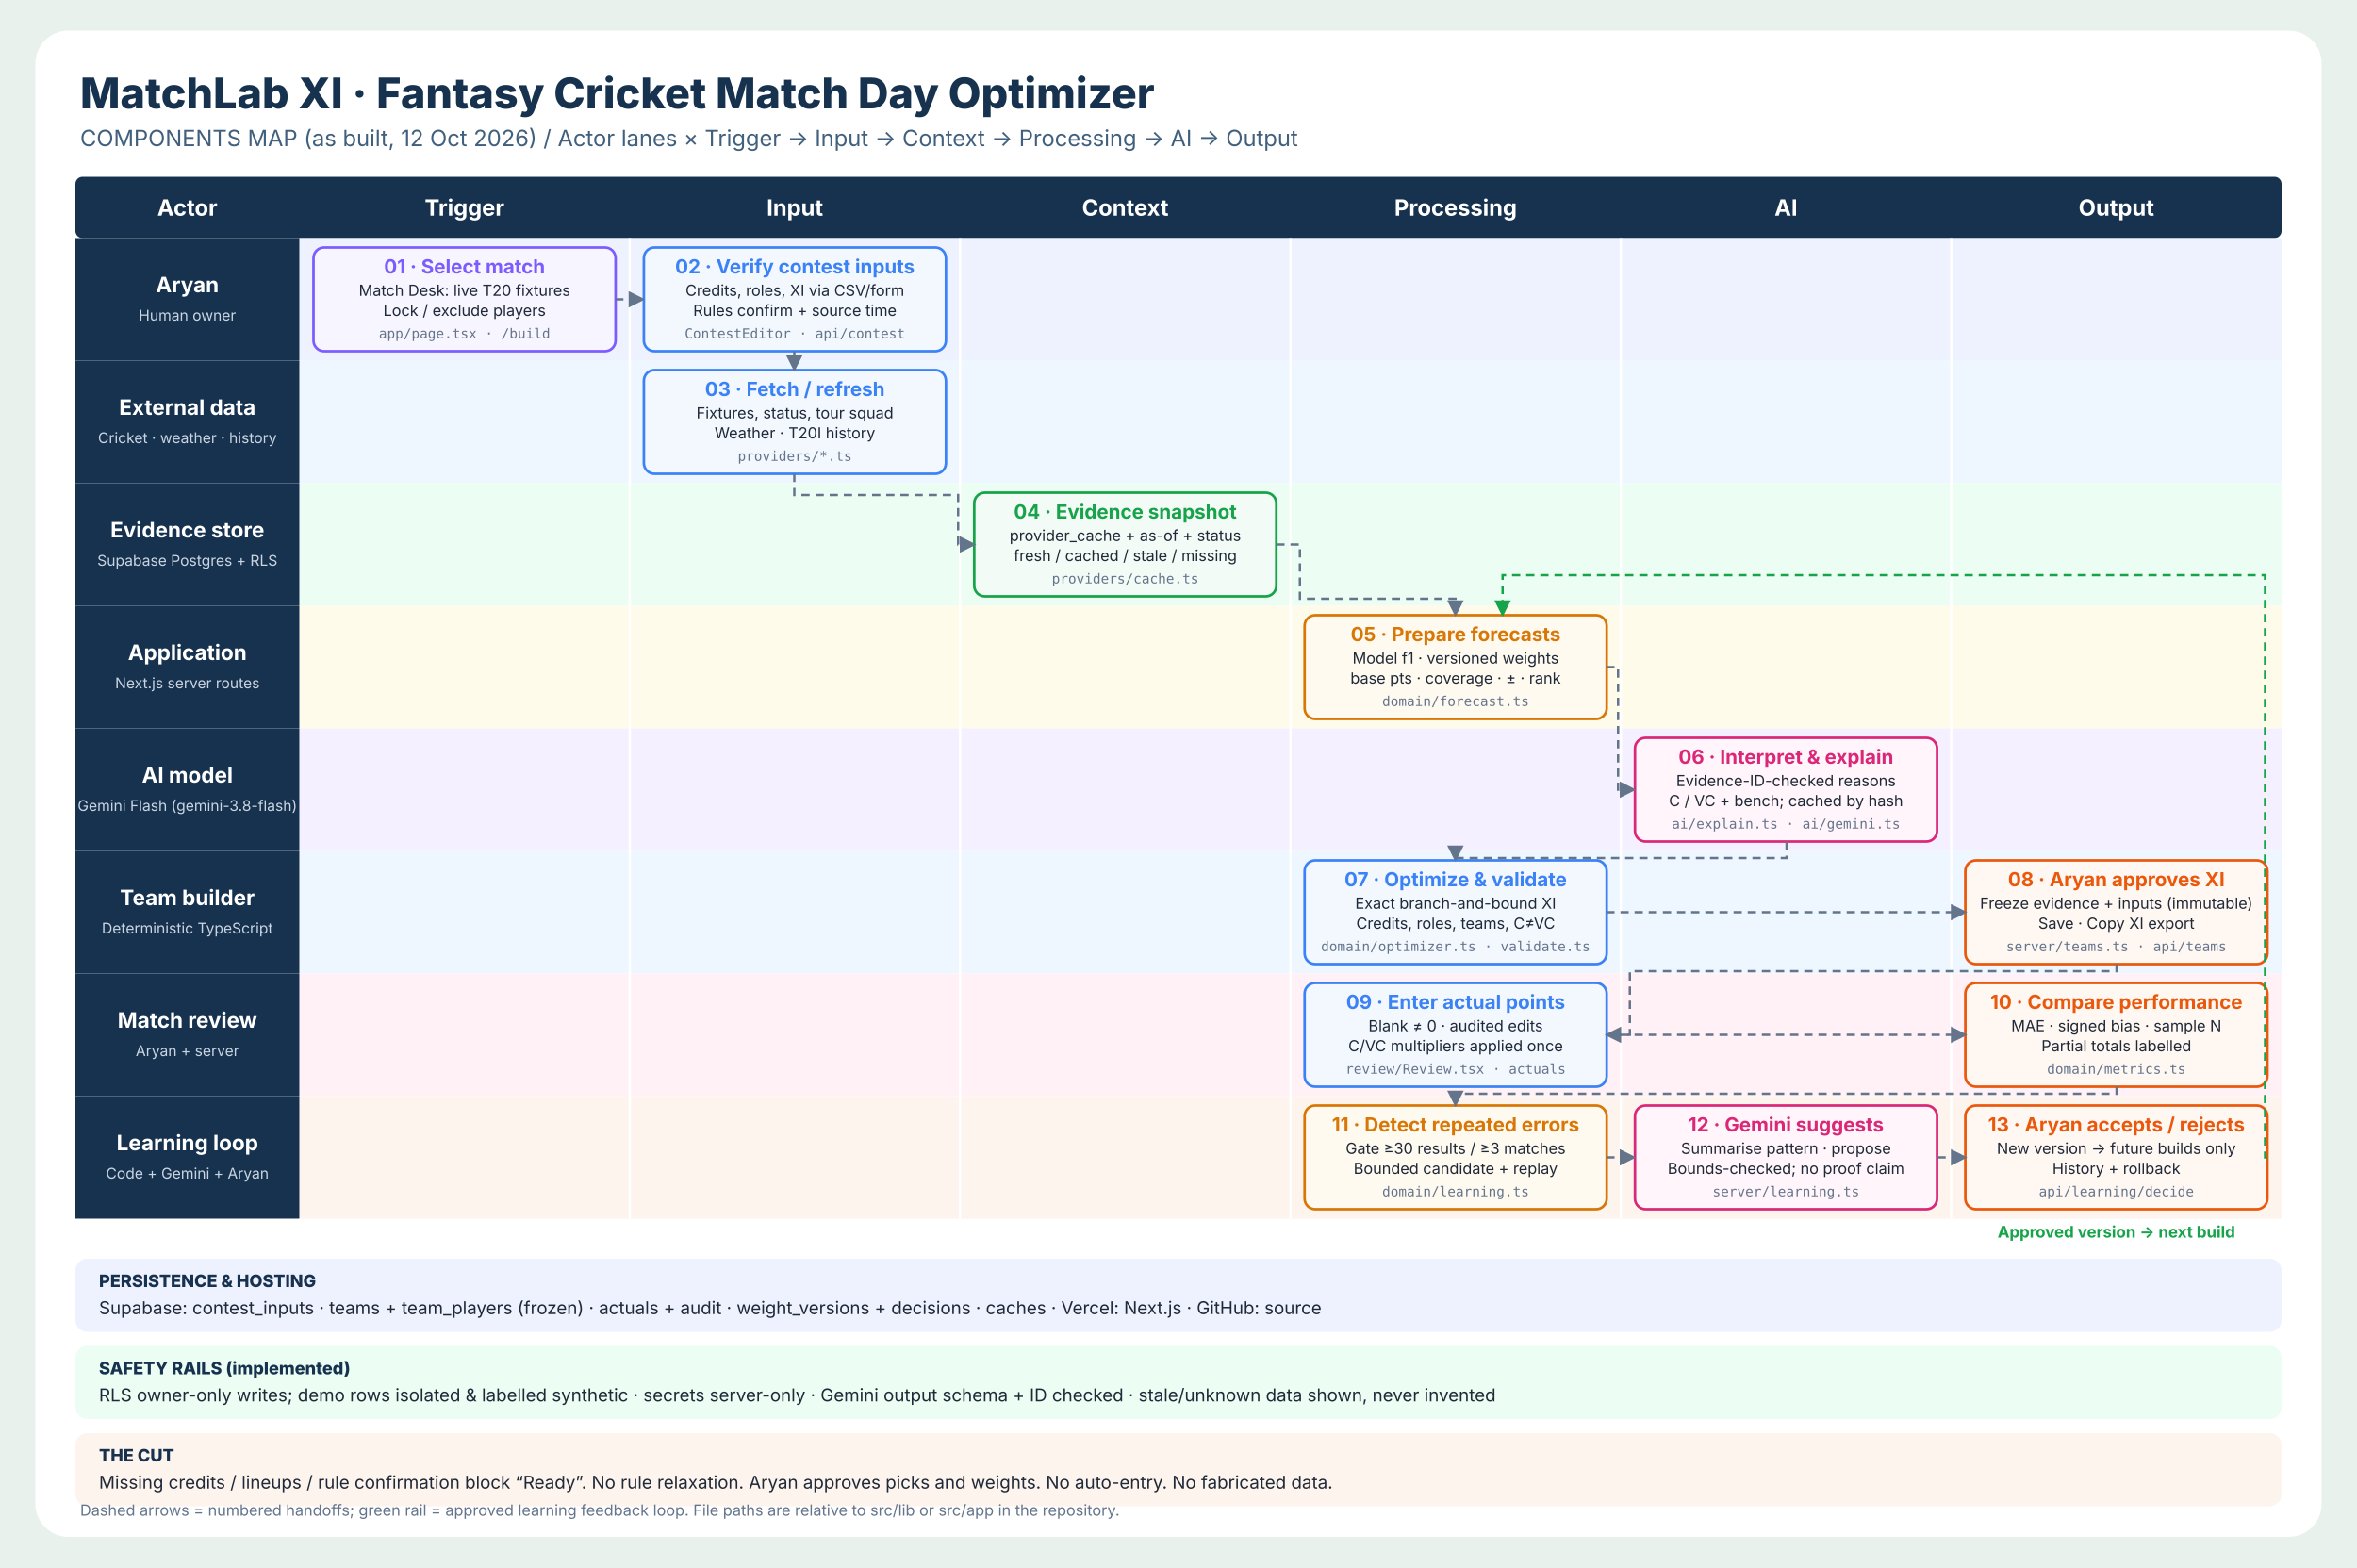
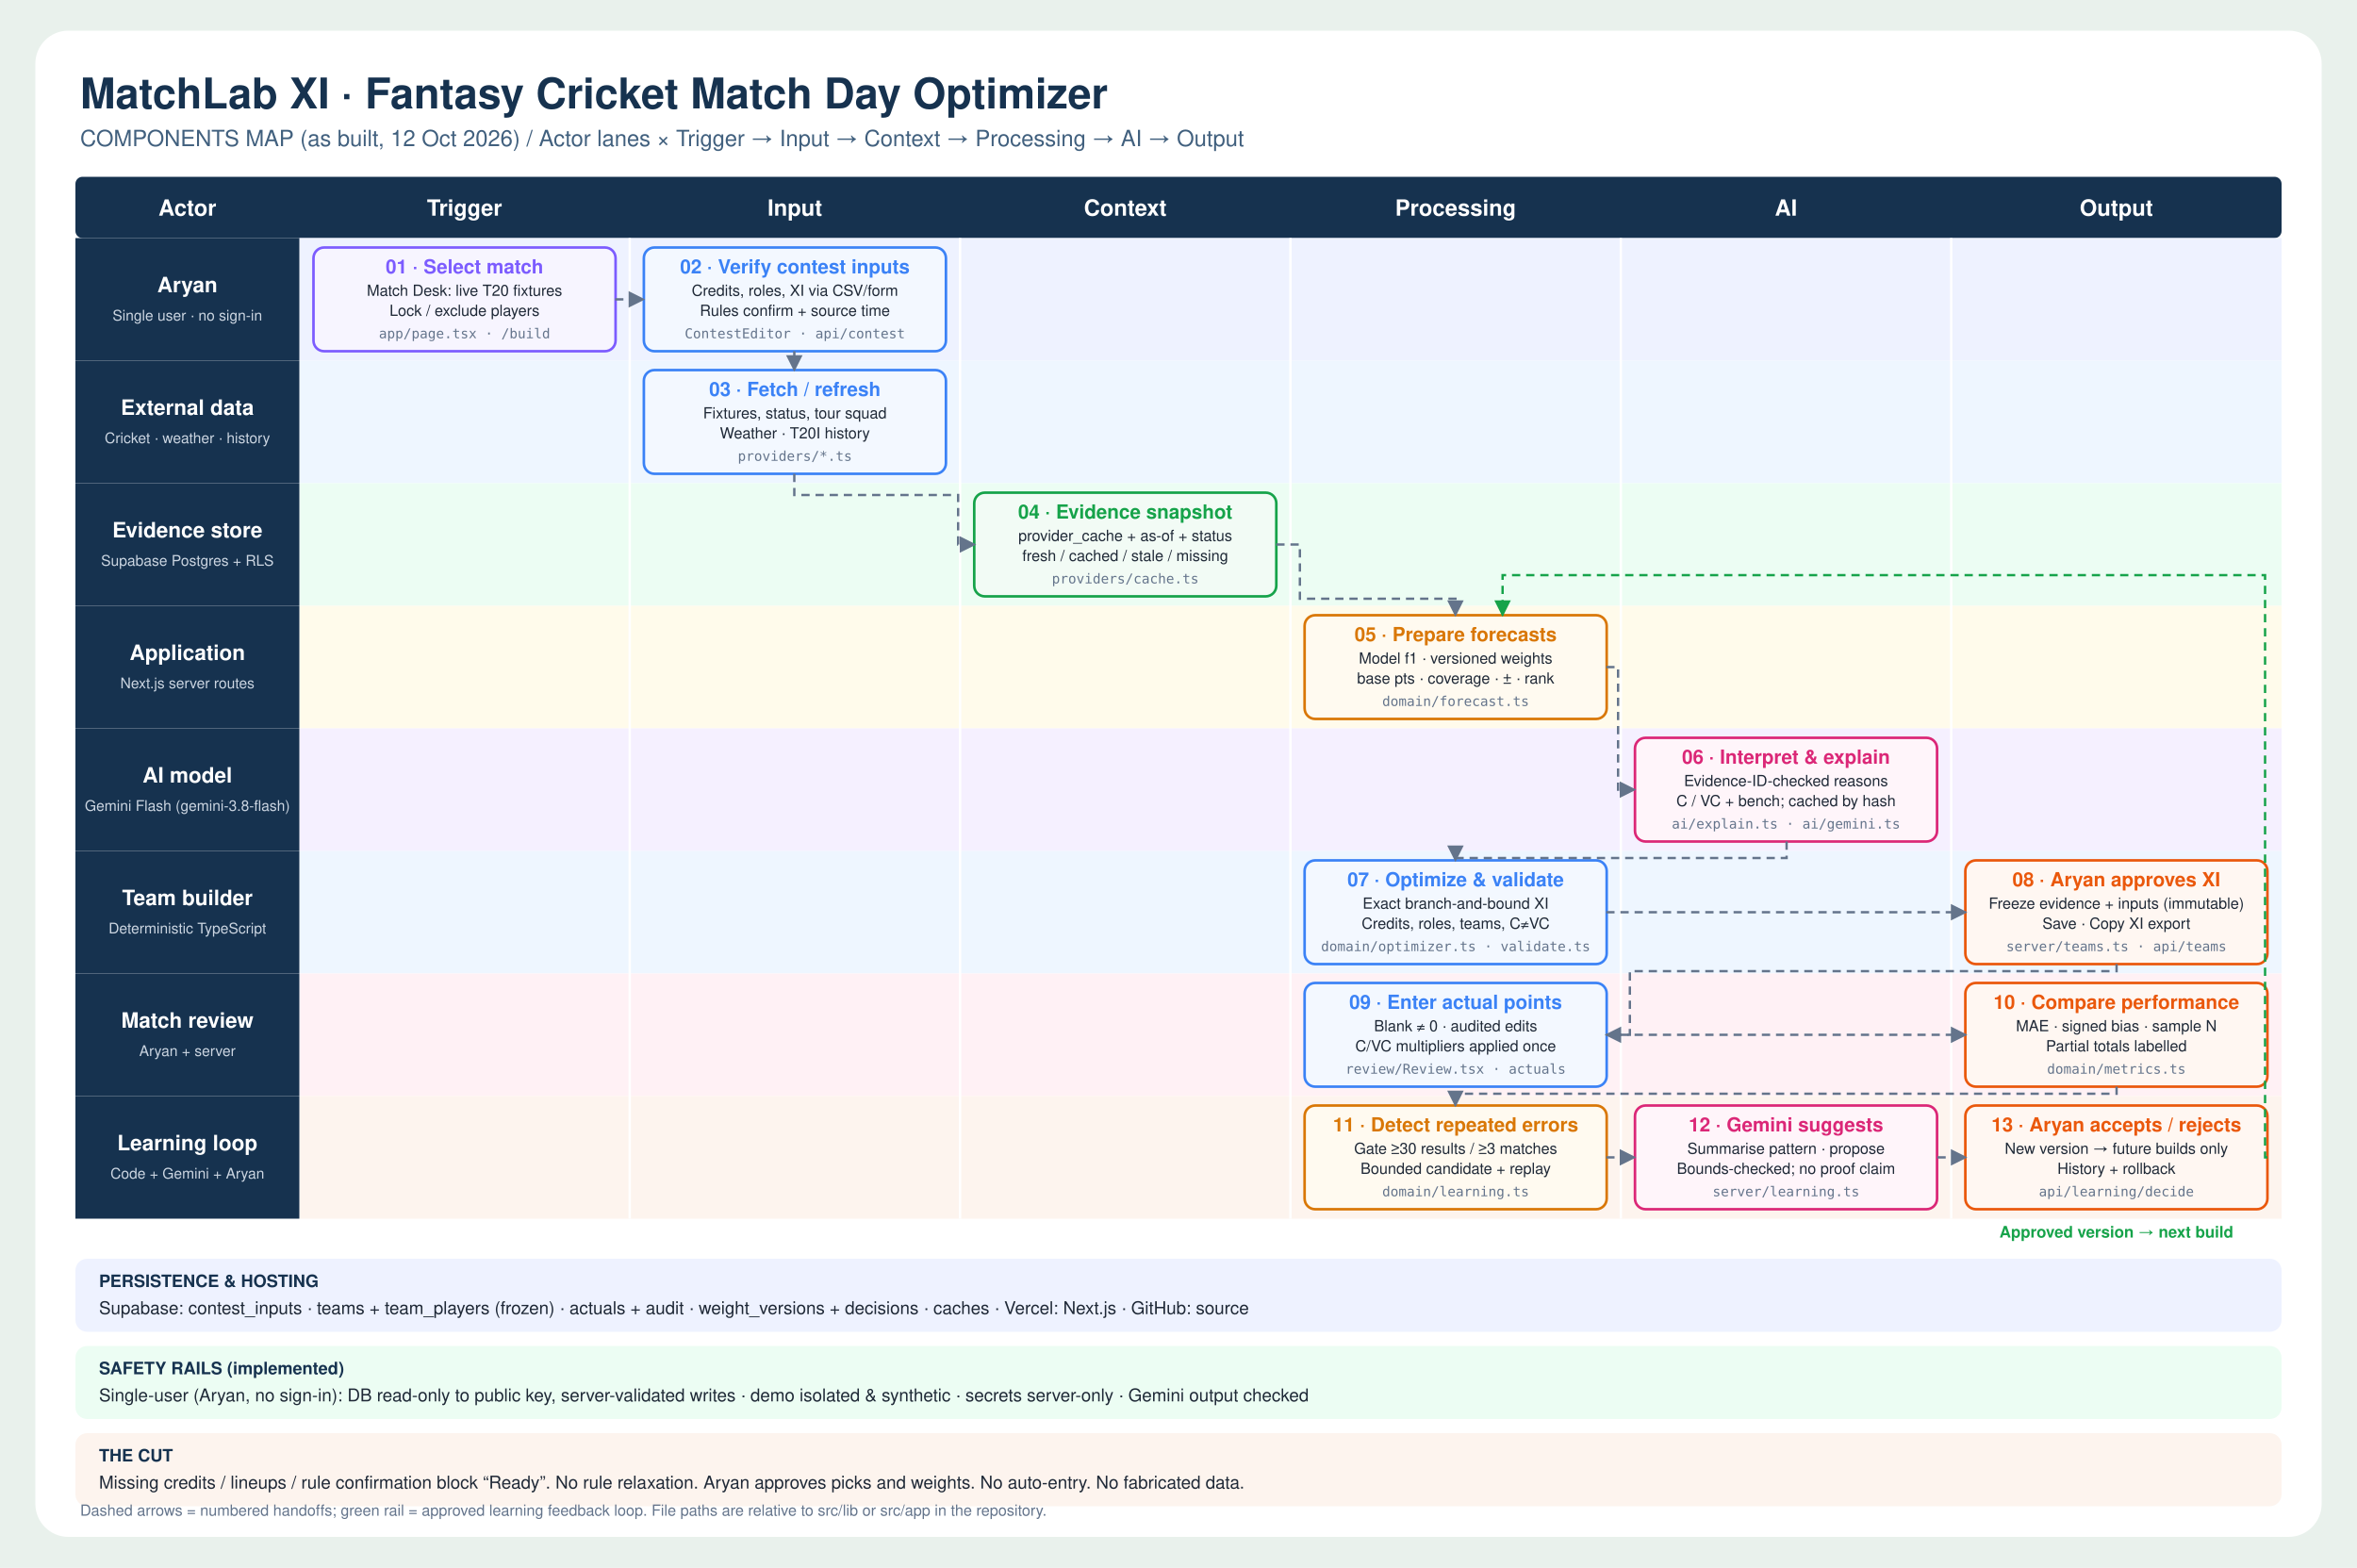
- <svg xmlns="http://www.w3.org/2000/svg" viewBox="0 0 2000 1330" width="2000" height="1330" font-family="Inter, Segoe UI, Helvetica, Arial, sans-serif">
+ <svg xmlns="http://www.w3.org/2000/svg" viewBox="0 0 2000 1330" width="2000" height="1330" font-family="Helvetica Neue, Helvetica, Arial, sans-serif">
  <defs>
    <marker id="ar" viewBox="0 0 10 10" refX="9" refY="5" markerWidth="7" markerHeight="7" orient="auto-start-reverse">
      <path d="M0,0 L10,5 L0,10 z" fill="#64748b" />
    </marker>
    <marker id="arg" viewBox="0 0 10 10" refX="9" refY="5" markerWidth="7" markerHeight="7" orient="auto-start-reverse">
      <path d="M0,0 L10,5 L0,10 z" fill="#16a34a" />
    </marker>
  </defs>
  <rect width="2000" height="1330" fill="#e9f1ec" />
  <rect x="30" y="26" width="1940" height="1278" rx="28" fill="#ffffff" />
  <text x="68" y="92" font-size="36" font-weight="800" fill="#16324f">MatchLab XI · Fantasy Cricket Match Day Optimizer</text>
  <text x="68" y="124" font-size="19" fill="#41607e">COMPONENTS MAP (as built, 12 Oct 2026)  /  Actor lanes × Trigger → Input → Context → Processing → AI → Output</text>
  <rect x="64" y="150" width="1872" height="52" rx="6" fill="#16324f" />
  <text x="159.0" y="183" font-size="19" font-weight="700" fill="#fff" text-anchor="middle">Actor</text>
  <text x="394.167" y="183" font-size="19" font-weight="700" fill="#fff" text-anchor="middle">Trigger</text>
  <text x="674.5" y="183" font-size="19" font-weight="700" fill="#fff" text-anchor="middle">Input</text>
  <text x="954.833" y="183" font-size="19" font-weight="700" fill="#fff" text-anchor="middle">Context</text>
  <text x="1235.167" y="183" font-size="19" font-weight="700" fill="#fff" text-anchor="middle">Processing</text>
  <text x="1515.5" y="183" font-size="19" font-weight="700" fill="#fff" text-anchor="middle">AI</text>
  <text x="1795.833" y="183" font-size="19" font-weight="700" fill="#fff" text-anchor="middle">Output</text>
  <rect x="254" y="202" width="1682" height="104" fill="#eef2ff" />
  <rect x="64" y="202" width="190" height="104" fill="#16324f" />
  <text x="159.0" y="248" font-size="18" font-weight="700" fill="#fff" text-anchor="middle">Aryan</text>
-   <text x="159.0" y="272" font-size="12.5" fill="#cbd5e1" text-anchor="middle">Human owner</text>
+   <text x="159.0" y="272" font-size="12.5" fill="#cbd5e1" text-anchor="middle">Single user · no sign-in</text>
  <rect x="254" y="306" width="1682" height="104" fill="#eef6ff" />
  <rect x="64" y="306" width="190" height="104" fill="#16324f" />
  <text x="159.0" y="352" font-size="18" font-weight="700" fill="#fff" text-anchor="middle">External data</text>
  <text x="159.0" y="376" font-size="12.5" fill="#cbd5e1" text-anchor="middle">Cricket · weather · history</text>
  <rect x="254" y="410" width="1682" height="104" fill="#ecfdf3" />
  <rect x="64" y="410" width="190" height="104" fill="#16324f" />
  <text x="159.0" y="456" font-size="18" font-weight="700" fill="#fff" text-anchor="middle">Evidence store</text>
  <text x="159.0" y="480" font-size="12.5" fill="#cbd5e1" text-anchor="middle">Supabase Postgres + RLS</text>
  <rect x="254" y="514" width="1682" height="104" fill="#fffbeb" />
  <rect x="64" y="514" width="190" height="104" fill="#16324f" />
  <text x="159.0" y="560" font-size="18" font-weight="700" fill="#fff" text-anchor="middle">Application</text>
  <text x="159.0" y="584" font-size="12.5" fill="#cbd5e1" text-anchor="middle">Next.js server routes</text>
  <rect x="254" y="618" width="1682" height="104" fill="#f5f0ff" />
  <rect x="64" y="618" width="190" height="104" fill="#16324f" />
  <text x="159.0" y="664" font-size="18" font-weight="700" fill="#fff" text-anchor="middle">AI model</text>
  <text x="159.0" y="688" font-size="12.5" fill="#cbd5e1" text-anchor="middle">Gemini Flash (gemini-3.8-flash)</text>
  <rect x="254" y="722" width="1682" height="104" fill="#eef6ff" />
  <rect x="64" y="722" width="190" height="104" fill="#16324f" />
  <text x="159.0" y="768" font-size="18" font-weight="700" fill="#fff" text-anchor="middle">Team builder</text>
  <text x="159.0" y="792" font-size="12.5" fill="#cbd5e1" text-anchor="middle">Deterministic TypeScript</text>
  <rect x="254" y="826" width="1682" height="104" fill="#fff1f5" />
  <rect x="64" y="826" width="190" height="104" fill="#16324f" />
  <text x="159.0" y="872" font-size="18" font-weight="700" fill="#fff" text-anchor="middle">Match review</text>
  <text x="159.0" y="896" font-size="12.5" fill="#cbd5e1" text-anchor="middle">Aryan + server</text>
  <rect x="254" y="930" width="1682" height="104" fill="#fdf4ee" />
  <rect x="64" y="930" width="190" height="104" fill="#16324f" />
  <text x="159.0" y="976" font-size="18" font-weight="700" fill="#fff" text-anchor="middle">Learning loop</text>
  <text x="159.0" y="1000" font-size="12.5" fill="#cbd5e1" text-anchor="middle">Code + Gemini + Aryan</text>
  <line x1="534.333" y1="202" x2="534.333" y2="1034" stroke="#ffffff" stroke-width="2" />
  <line x1="814.667" y1="202" x2="814.667" y2="1034" stroke="#ffffff" stroke-width="2" />
  <line x1="1095.0" y1="202" x2="1095.0" y2="1034" stroke="#ffffff" stroke-width="2" />
  <line x1="1375.333" y1="202" x2="1375.333" y2="1034" stroke="#ffffff" stroke-width="2" />
  <line x1="1655.667" y1="202" x2="1655.667" y2="1034" stroke="#ffffff" stroke-width="2" />
  <rect x="266.0" y="210" width="256.333" height="88" rx="9" fill="#f7f5ff" stroke="#7c5cff" stroke-width="2.2" />
  <text x="394.167" y="232" font-size="16.5" font-weight="700" fill="#7c5cff" text-anchor="middle">01 · Select match</text>
  <text x="394.167" y="251" font-size="13" fill="#1f2937" text-anchor="middle">Match Desk: live T20 fixtures</text>
  <text x="394.167" y="268" font-size="13" fill="#1f2937" text-anchor="middle">Lock / exclude players</text>
  <text x="394.167" y="287" font-size="11.5" fill="#64748b" text-anchor="middle" font-family="Menlo, Consolas, monospace">app/page.tsx · /build</text>
  <rect x="546.333" y="210" width="256.333" height="88" rx="9" fill="#f3f8ff" stroke="#3b82f6" stroke-width="2.2" />
  <text x="674.5" y="232" font-size="16.5" font-weight="700" fill="#3b82f6" text-anchor="middle">02 · Verify contest inputs</text>
  <text x="674.5" y="251" font-size="13" fill="#1f2937" text-anchor="middle">Credits, roles, XI via CSV/form</text>
  <text x="674.5" y="268" font-size="13" fill="#1f2937" text-anchor="middle">Rules confirm + source time</text>
  <text x="674.5" y="287" font-size="11.5" fill="#64748b" text-anchor="middle" font-family="Menlo, Consolas, monospace">ContestEditor · api/contest</text>
  <rect x="546.333" y="314" width="256.333" height="88" rx="9" fill="#f3f8ff" stroke="#3b82f6" stroke-width="2.2" />
  <text x="674.5" y="336" font-size="16.5" font-weight="700" fill="#3b82f6" text-anchor="middle">03 · Fetch / refresh</text>
  <text x="674.5" y="355" font-size="13" fill="#1f2937" text-anchor="middle">Fixtures, status, tour squad</text>
  <text x="674.5" y="372" font-size="13" fill="#1f2937" text-anchor="middle">Weather · T20I history</text>
  <text x="674.5" y="391" font-size="11.5" fill="#64748b" text-anchor="middle" font-family="Menlo, Consolas, monospace">providers/*.ts</text>
  <rect x="826.667" y="418" width="256.333" height="88" rx="9" fill="#f2fbf5" stroke="#16a34a" stroke-width="2.2" />
  <text x="954.833" y="440" font-size="16.5" font-weight="700" fill="#16a34a" text-anchor="middle">04 · Evidence snapshot</text>
  <text x="954.833" y="459" font-size="13" fill="#1f2937" text-anchor="middle">provider_cache + as-of + status</text>
  <text x="954.833" y="476" font-size="13" fill="#1f2937" text-anchor="middle">fresh / cached / stale / missing</text>
  <text x="954.833" y="495" font-size="11.5" fill="#64748b" text-anchor="middle" font-family="Menlo, Consolas, monospace">providers/cache.ts</text>
  <rect x="1107.0" y="522" width="256.333" height="88" rx="9" fill="#fffaf0" stroke="#d97706" stroke-width="2.2" />
  <text x="1235.167" y="544" font-size="16.5" font-weight="700" fill="#d97706" text-anchor="middle">05 · Prepare forecasts</text>
  <text x="1235.167" y="563" font-size="13" fill="#1f2937" text-anchor="middle">Model f1 · versioned weights</text>
  <text x="1235.167" y="580" font-size="13" fill="#1f2937" text-anchor="middle">base pts · coverage · ± · rank</text>
  <text x="1235.167" y="599" font-size="11.5" fill="#64748b" text-anchor="middle" font-family="Menlo, Consolas, monospace">domain/forecast.ts</text>
  <rect x="1387.333" y="626" width="256.333" height="88" rx="9" fill="#fff5fa" stroke="#db2777" stroke-width="2.2" />
  <text x="1515.5" y="648" font-size="16.5" font-weight="700" fill="#db2777" text-anchor="middle">06 · Interpret &amp; explain</text>
  <text x="1515.5" y="667" font-size="13" fill="#1f2937" text-anchor="middle">Evidence-ID-checked reasons</text>
  <text x="1515.5" y="684" font-size="13" fill="#1f2937" text-anchor="middle">C / VC + bench; cached by hash</text>
  <text x="1515.5" y="703" font-size="11.5" fill="#64748b" text-anchor="middle" font-family="Menlo, Consolas, monospace">ai/explain.ts · ai/gemini.ts</text>
  <rect x="1107.0" y="730" width="256.333" height="88" rx="9" fill="#f3f8ff" stroke="#3b82f6" stroke-width="2.2" />
  <text x="1235.167" y="752" font-size="16.5" font-weight="700" fill="#3b82f6" text-anchor="middle">07 · Optimize &amp; validate</text>
  <text x="1235.167" y="771" font-size="13" fill="#1f2937" text-anchor="middle">Exact branch-and-bound XI</text>
  <text x="1235.167" y="788" font-size="13" fill="#1f2937" text-anchor="middle">Credits, roles, teams, C≠VC</text>
  <text x="1235.167" y="807" font-size="11.5" fill="#64748b" text-anchor="middle" font-family="Menlo, Consolas, monospace">domain/optimizer.ts · validate.ts</text>
  <rect x="1667.667" y="730" width="256.333" height="88" rx="9" fill="#fff7f2" stroke="#ea580c" stroke-width="2.2" />
  <text x="1795.833" y="752" font-size="16.5" font-weight="700" fill="#ea580c" text-anchor="middle">08 · Aryan approves XI</text>
  <text x="1795.833" y="771" font-size="13" fill="#1f2937" text-anchor="middle">Freeze evidence + inputs (immutable)</text>
  <text x="1795.833" y="788" font-size="13" fill="#1f2937" text-anchor="middle">Save · Copy XI export</text>
  <text x="1795.833" y="807" font-size="11.5" fill="#64748b" text-anchor="middle" font-family="Menlo, Consolas, monospace">server/teams.ts · api/teams</text>
  <rect x="1107.0" y="834" width="256.333" height="88" rx="9" fill="#f3f8ff" stroke="#3b82f6" stroke-width="2.2" />
  <text x="1235.167" y="856" font-size="16.5" font-weight="700" fill="#3b82f6" text-anchor="middle">09 · Enter actual points</text>
  <text x="1235.167" y="875" font-size="13" fill="#1f2937" text-anchor="middle">Blank ≠ 0 · audited edits</text>
  <text x="1235.167" y="892" font-size="13" fill="#1f2937" text-anchor="middle">C/VC multipliers applied once</text>
  <text x="1235.167" y="911" font-size="11.5" fill="#64748b" text-anchor="middle" font-family="Menlo, Consolas, monospace">review/Review.tsx · actuals</text>
  <rect x="1667.667" y="834" width="256.333" height="88" rx="9" fill="#fff7f2" stroke="#ea580c" stroke-width="2.2" />
  <text x="1795.833" y="856" font-size="16.5" font-weight="700" fill="#ea580c" text-anchor="middle">10 · Compare performance</text>
  <text x="1795.833" y="875" font-size="13" fill="#1f2937" text-anchor="middle">MAE · signed bias · sample N</text>
  <text x="1795.833" y="892" font-size="13" fill="#1f2937" text-anchor="middle">Partial totals labelled</text>
  <text x="1795.833" y="911" font-size="11.5" fill="#64748b" text-anchor="middle" font-family="Menlo, Consolas, monospace">domain/metrics.ts</text>
  <rect x="1107.0" y="938" width="256.333" height="88" rx="9" fill="#fffaf0" stroke="#d97706" stroke-width="2.2" />
  <text x="1235.167" y="960" font-size="16.5" font-weight="700" fill="#d97706" text-anchor="middle">11 · Detect repeated errors</text>
  <text x="1235.167" y="979" font-size="13" fill="#1f2937" text-anchor="middle">Gate ≥30 results / ≥3 matches</text>
  <text x="1235.167" y="996" font-size="13" fill="#1f2937" text-anchor="middle">Bounded candidate + replay</text>
  <text x="1235.167" y="1015" font-size="11.5" fill="#64748b" text-anchor="middle" font-family="Menlo, Consolas, monospace">domain/learning.ts</text>
  <rect x="1387.333" y="938" width="256.333" height="88" rx="9" fill="#fff5fa" stroke="#db2777" stroke-width="2.2" />
  <text x="1515.5" y="960" font-size="16.5" font-weight="700" fill="#db2777" text-anchor="middle">12 · Gemini suggests</text>
  <text x="1515.5" y="979" font-size="13" fill="#1f2937" text-anchor="middle">Summarise pattern · propose</text>
  <text x="1515.5" y="996" font-size="13" fill="#1f2937" text-anchor="middle">Bounds-checked; no proof claim</text>
  <text x="1515.5" y="1015" font-size="11.5" fill="#64748b" text-anchor="middle" font-family="Menlo, Consolas, monospace">server/learning.ts</text>
  <rect x="1667.667" y="938" width="256.333" height="88" rx="9" fill="#fff7f2" stroke="#ea580c" stroke-width="2.2" />
  <text x="1795.833" y="960" font-size="16.5" font-weight="700" fill="#ea580c" text-anchor="middle">13 · Aryan accepts / rejects</text>
  <text x="1795.833" y="979" font-size="13" fill="#1f2937" text-anchor="middle">New version → future builds only</text>
  <text x="1795.833" y="996" font-size="13" fill="#1f2937" text-anchor="middle">History + rollback</text>
  <text x="1795.833" y="1015" font-size="11.5" fill="#64748b" text-anchor="middle" font-family="Menlo, Consolas, monospace">api/learning/decide</text>
  <path d="M522,254 L546,254" fill="none" stroke="#64748b" stroke-width="2" stroke-dasharray="7 5" marker-end="url(#ar)" />
  <path d="M674,298 L674,314" fill="none" stroke="#64748b" stroke-width="2" stroke-dasharray="7 5" marker-end="url(#ar)" />
  <path d="M674,402 L674,420 L813,420 L813,462 L827,462" fill="none" stroke="#64748b" stroke-width="2" stroke-dasharray="7 5" marker-end="url(#ar)" />
  <path d="M1083,462 L1103,462 L1103,508 L1235,508 L1235,522" fill="none" stroke="#64748b" stroke-width="2" stroke-dasharray="7 5" marker-end="url(#ar)" />
  <path d="M1363,566 L1373,566 L1373,670 L1387,670" fill="none" stroke="#64748b" stroke-width="2" stroke-dasharray="7 5" marker-end="url(#ar)" />
  <path d="M1516,714 L1516,728 L1235,728 L1235,730" fill="none" stroke="#64748b" stroke-width="2" stroke-dasharray="7 5" marker-end="url(#ar)" />
  <path d="M1363,774 L1668,774" fill="none" stroke="#64748b" stroke-width="2" stroke-dasharray="7 5" marker-end="url(#ar)" />
  <path d="M1796,818 L1796,824 L1383,824 L1383,878 L1363,878" fill="none" stroke="#64748b" stroke-width="2" stroke-dasharray="7 5" marker-end="url(#ar)" />
  <path d="M1363,878 L1668,878" fill="none" stroke="#64748b" stroke-width="2" stroke-dasharray="7 5" marker-end="url(#ar)" />
  <path d="M1796,922 L1796,928 L1235,928 L1235,938" fill="none" stroke="#64748b" stroke-width="2" stroke-dasharray="7 5" marker-end="url(#ar)" />
  <path d="M1363,982 L1387,982" fill="none" stroke="#64748b" stroke-width="2" stroke-dasharray="7 5" marker-end="url(#ar)" />
  <path d="M1644,982 L1668,982" fill="none" stroke="#64748b" stroke-width="2" stroke-dasharray="7 5" marker-end="url(#ar)" />
  <path d="M1924,982 L1922,982 L1922,488 L1275,488 L1275,522" fill="none" stroke="#16a34a" stroke-width="2" stroke-dasharray="7 5" marker-end="url(#arg)" />
  <text x="1795.833" y="1050" font-size="13.5" font-weight="700" fill="#16a34a" text-anchor="middle">Approved version → next build</text>
  <rect x="64" y="1068" width="1872" height="62" rx="10" fill="#eef2ff" />
  <text x="84" y="1092" font-size="14.5" font-weight="800" fill="#16324f">PERSISTENCE &amp; HOSTING</text>
  <text x="84" y="1115" font-size="15" fill="#1f2937">Supabase: contest_inputs · teams + team_players (frozen) · actuals + audit · weight_versions + decisions · caches  ·  Vercel: Next.js  ·  GitHub: source</text>
  <rect x="64" y="1142" width="1872" height="62" rx="10" fill="#ecfdf3" />
  <text x="84" y="1166" font-size="14.5" font-weight="800" fill="#16324f">SAFETY RAILS (implemented)</text>
-   <text x="84" y="1189" font-size="15" fill="#1f2937">RLS owner-only writes; demo rows isolated &amp; labelled synthetic · secrets server-only · Gemini output schema + ID checked · stale/unknown data shown, never invented</text>
+   <text x="84" y="1189" font-size="15" fill="#1f2937">Single-user (Aryan, no sign-in): DB read-only to public key, server-validated writes · demo isolated &amp; synthetic · secrets server-only · Gemini output checked</text>
  <rect x="64" y="1216" width="1872" height="62" rx="10" fill="#fdf4ee" />
  <text x="84" y="1240" font-size="14.5" font-weight="800" fill="#16324f">THE CUT</text>
  <text x="84" y="1263" font-size="15" fill="#1f2937">Missing credits / lineups / rule confirmation block “Ready”. No rule relaxation. Aryan approves picks and weights. No auto-entry. No fabricated data.</text>
  <text x="68" y="1286" font-size="13" fill="#64748b">Dashed arrows = numbered handoffs; green rail = approved learning feedback loop. File paths are relative to src/lib or src/app in the repository.</text>
</svg>
